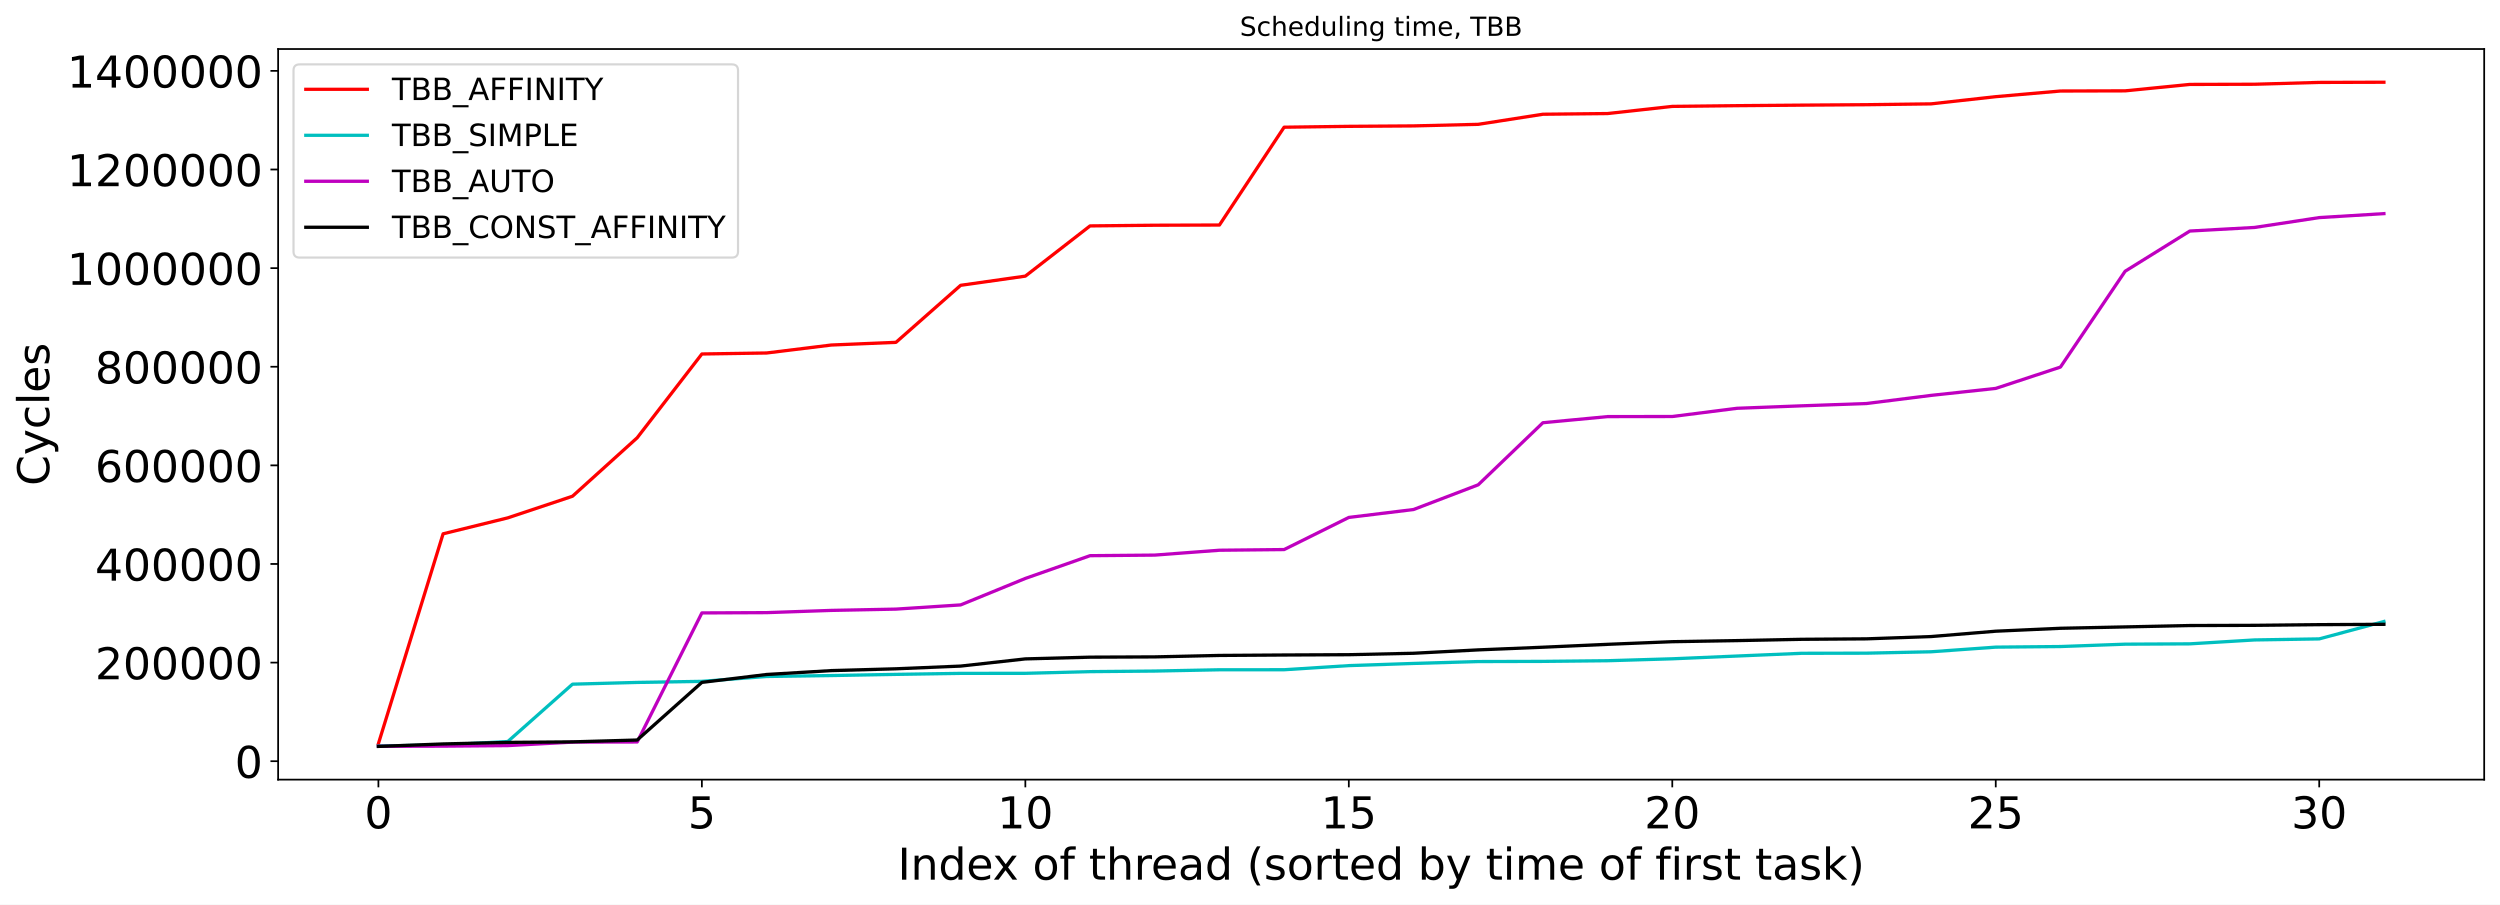
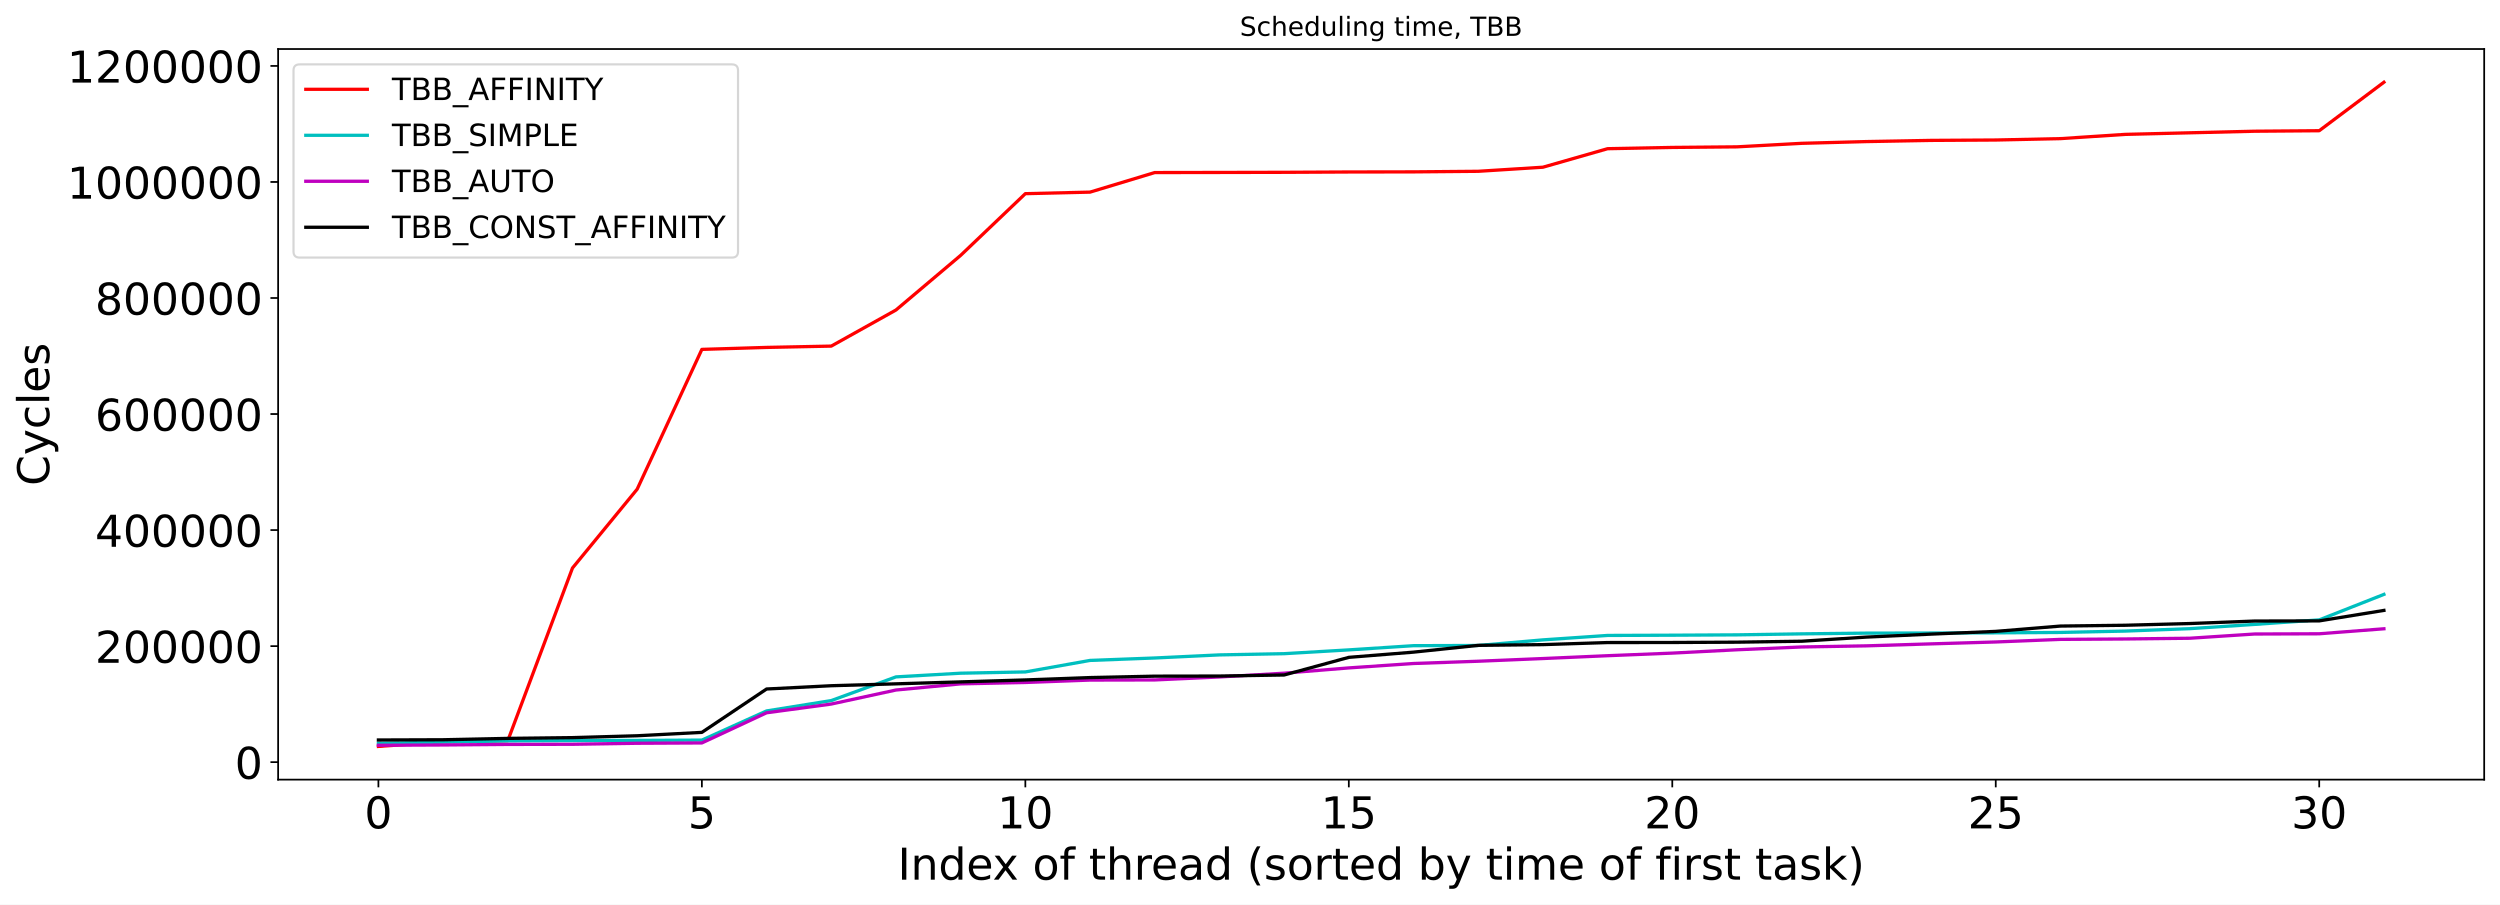
<svg xmlns="http://www.w3.org/2000/svg" xmlns:xlink="http://www.w3.org/1999/xlink" width="1138.231pt" height="411.871pt" viewBox="0 0 1138.231 411.871" version="1.1">
  <defs>
    <style type="text/css">*{stroke-linejoin: round; stroke-linecap: butt}</style>
  </defs>
  <g id="figure_1">
    <g id="patch_1">
      <path d="M 0 411.871  L 1138.231 411.871  L 1138.231 0  L 0 0  z " style="fill: #ffffff" />
    </g>
    <g id="axes_1">
      <g id="patch_2">
        <path d="M 126.631 354.958  L 1131.031 354.958  L 1131.031 22.318  L 126.631 22.318  z " style="fill: #ffffff" />
      </g>
      <g id="matplotlib.axis_1">
        <g id="xtick_1">
          <g id="line2d_1">
            <defs>
-               <path id="m272974695c" d="M 0 0  L 0 3.5  " style="stroke: #000000; stroke-width: 0.8" />
-             </defs>
-             <g>
-               <use xlink:href="#m272974695c" x="172.286" y="354.958" style="stroke: #000000; stroke-width: 0.8" />
+               <path id="mb2afb1cf82" d="M 0 0  L 0 3.5  " style="stroke: #000000; stroke-width: 0.8" />
+             </defs>
+             <g>
+               <use xlink:href="#mb2afb1cf82" x="172.286" y="354.958" style="stroke: #000000; stroke-width: 0.8" />
            </g>
          </g>
          <g id="text_1">
            <g transform="translate(165.9233 377.155) scale(0.2 -0.2)">
              <defs>
                <path id="DejaVuSans-30" d="M 2034 4250  Q 1547 4250 1301 3770  Q 1056 3291 1056 2328  Q 1056 1369 1301 889  Q 1547 409 2034 409  Q 2525 409 2770 889  Q 3016 1369 3016 2328  Q 3016 3291 2770 3770  Q 2525 4250 2034 4250  z M 2034 4750  Q 2819 4750 3233 4129  Q 3647 3509 3647 2328  Q 3647 1150 3233 529  Q 2819 -91 2034 -91  Q 1250 -91 836 529  Q 422 1150 422 2328  Q 422 3509 836 4129  Q 1250 4750 2034 4750  z " transform="scale(0.015625)" />
              </defs>
              <use xlink:href="#DejaVuSans-30" />
            </g>
          </g>
        </g>
        <g id="xtick_2">
          <g id="line2d_2">
            <g>
-               <use xlink:href="#m272974695c" x="319.559" y="354.958" style="stroke: #000000; stroke-width: 0.8" />
+               <use xlink:href="#mb2afb1cf82" x="319.559" y="354.958" style="stroke: #000000; stroke-width: 0.8" />
            </g>
          </g>
          <g id="text_2">
            <g transform="translate(313.196 377.155) scale(0.2 -0.2)">
              <defs>
                <path id="DejaVuSans-35" d="M 691 4666  L 3169 4666  L 3169 4134  L 1269 4134  L 1269 2991  Q 1406 3038 1543 3061  Q 1681 3084 1819 3084  Q 2600 3084 3056 2656  Q 3513 2228 3513 1497  Q 3513 744 3044 326  Q 2575 -91 1722 -91  Q 1428 -91 1123 -41  Q 819 9 494 109  L 494 744  Q 775 591 1075 516  Q 1375 441 1709 441  Q 2250 441 2565 725  Q 2881 1009 2881 1497  Q 2881 1984 2565 2268  Q 2250 2553 1709 2553  Q 1456 2553 1204 2497  Q 953 2441 691 2322  L 691 4666  z " transform="scale(0.015625)" />
              </defs>
              <use xlink:href="#DejaVuSans-35" />
            </g>
          </g>
        </g>
        <g id="xtick_3">
          <g id="line2d_3">
            <g>
-               <use xlink:href="#m272974695c" x="466.831" y="354.958" style="stroke: #000000; stroke-width: 0.8" />
+               <use xlink:href="#mb2afb1cf82" x="466.831" y="354.958" style="stroke: #000000; stroke-width: 0.8" />
            </g>
          </g>
          <g id="text_3">
            <g transform="translate(454.1062 377.155) scale(0.2 -0.2)">
              <defs>
                <path id="DejaVuSans-31" d="M 794 531  L 1825 531  L 1825 4091  L 703 3866  L 703 4441  L 1819 4666  L 2450 4666  L 2450 531  L 3481 531  L 3481 0  L 794 0  L 794 531  z " transform="scale(0.015625)" />
              </defs>
              <use xlink:href="#DejaVuSans-31" />
              <use xlink:href="#DejaVuSans-30" x="63.623" />
            </g>
          </g>
        </g>
        <g id="xtick_4">
          <g id="line2d_4">
            <g>
-               <use xlink:href="#m272974695c" x="614.104" y="354.958" style="stroke: #000000; stroke-width: 0.8" />
+               <use xlink:href="#mb2afb1cf82" x="614.104" y="354.958" style="stroke: #000000; stroke-width: 0.8" />
            </g>
          </g>
          <g id="text_4">
            <g transform="translate(601.379 377.155) scale(0.2 -0.2)">
              <use xlink:href="#DejaVuSans-31" />
              <use xlink:href="#DejaVuSans-35" x="63.623" />
            </g>
          </g>
        </g>
        <g id="xtick_5">
          <g id="line2d_5">
            <g>
-               <use xlink:href="#m272974695c" x="761.377" y="354.958" style="stroke: #000000; stroke-width: 0.8" />
+               <use xlink:href="#mb2afb1cf82" x="761.377" y="354.958" style="stroke: #000000; stroke-width: 0.8" />
            </g>
          </g>
          <g id="text_5">
            <g transform="translate(748.6517 377.155) scale(0.2 -0.2)">
              <defs>
                <path id="DejaVuSans-32" d="M 1228 531  L 3431 531  L 3431 0  L 469 0  L 469 531  Q 828 903 1448 1529  Q 2069 2156 2228 2338  Q 2531 2678 2651 2914  Q 2772 3150 2772 3378  Q 2772 3750 2511 3984  Q 2250 4219 1831 4219  Q 1534 4219 1204 4116  Q 875 4013 500 3803  L 500 4441  Q 881 4594 1212 4672  Q 1544 4750 1819 4750  Q 2544 4750 2975 4387  Q 3406 4025 3406 3419  Q 3406 3131 3298 2873  Q 3191 2616 2906 2266  Q 2828 2175 2409 1742  Q 1991 1309 1228 531  z " transform="scale(0.015625)" />
              </defs>
              <use xlink:href="#DejaVuSans-32" />
              <use xlink:href="#DejaVuSans-30" x="63.623" />
            </g>
          </g>
        </g>
        <g id="xtick_6">
          <g id="line2d_6">
            <g>
-               <use xlink:href="#m272974695c" x="908.649" y="354.958" style="stroke: #000000; stroke-width: 0.8" />
+               <use xlink:href="#mb2afb1cf82" x="908.649" y="354.958" style="stroke: #000000; stroke-width: 0.8" />
            </g>
          </g>
          <g id="text_6">
            <g transform="translate(895.9244 377.155) scale(0.2 -0.2)">
              <use xlink:href="#DejaVuSans-32" />
              <use xlink:href="#DejaVuSans-35" x="63.623" />
            </g>
          </g>
        </g>
        <g id="xtick_7">
          <g id="line2d_7">
            <g>
-               <use xlink:href="#m272974695c" x="1055.922" y="354.958" style="stroke: #000000; stroke-width: 0.8" />
+               <use xlink:href="#mb2afb1cf82" x="1055.922" y="354.958" style="stroke: #000000; stroke-width: 0.8" />
            </g>
          </g>
          <g id="text_7">
            <g transform="translate(1043.197 377.155) scale(0.2 -0.2)">
              <defs>
                <path id="DejaVuSans-33" d="M 2597 2516  Q 3050 2419 3304 2112  Q 3559 1806 3559 1356  Q 3559 666 3084 287  Q 2609 -91 1734 -91  Q 1441 -91 1130 -33  Q 819 25 488 141  L 488 750  Q 750 597 1062 519  Q 1375 441 1716 441  Q 2309 441 2620 675  Q 2931 909 2931 1356  Q 2931 1769 2642 2001  Q 2353 2234 1838 2234  L 1294 2234  L 1294 2753  L 1863 2753  Q 2328 2753 2575 2939  Q 2822 3125 2822 3475  Q 2822 3834 2567 4026  Q 2313 4219 1838 4219  Q 1578 4219 1281 4162  Q 984 4106 628 3988  L 628 4550  Q 988 4650 1302 4700  Q 1616 4750 1894 4750  Q 2613 4750 3031 4423  Q 3450 4097 3450 3541  Q 3450 3153 3228 2886  Q 3006 2619 2597 2516  z " transform="scale(0.015625)" />
              </defs>
              <use xlink:href="#DejaVuSans-33" />
              <use xlink:href="#DejaVuSans-30" x="63.623" />
            </g>
          </g>
        </g>
        <g id="text_8">
          <g transform="translate(408.7109 400.5113) scale(0.2 -0.2)">
            <defs>
              <path id="DejaVuSans-49" d="M 628 4666  L 1259 4666  L 1259 0  L 628 0  L 628 4666  z " transform="scale(0.015625)" />
              <path id="DejaVuSans-6e" d="M 3513 2113  L 3513 0  L 2938 0  L 2938 2094  Q 2938 2591 2744 2837  Q 2550 3084 2163 3084  Q 1697 3084 1428 2787  Q 1159 2491 1159 1978  L 1159 0  L 581 0  L 581 3500  L 1159 3500  L 1159 2956  Q 1366 3272 1645 3428  Q 1925 3584 2291 3584  Q 2894 3584 3203 3211  Q 3513 2838 3513 2113  z " transform="scale(0.015625)" />
              <path id="DejaVuSans-64" d="M 2906 2969  L 2906 4863  L 3481 4863  L 3481 0  L 2906 0  L 2906 525  Q 2725 213 2448 61  Q 2172 -91 1784 -91  Q 1150 -91 751 415  Q 353 922 353 1747  Q 353 2572 751 3078  Q 1150 3584 1784 3584  Q 2172 3584 2448 3432  Q 2725 3281 2906 2969  z M 947 1747  Q 947 1113 1208 752  Q 1469 391 1925 391  Q 2381 391 2643 752  Q 2906 1113 2906 1747  Q 2906 2381 2643 2742  Q 2381 3103 1925 3103  Q 1469 3103 1208 2742  Q 947 2381 947 1747  z " transform="scale(0.015625)" />
              <path id="DejaVuSans-65" d="M 3597 1894  L 3597 1613  L 953 1613  Q 991 1019 1311 708  Q 1631 397 2203 397  Q 2534 397 2845 478  Q 3156 559 3463 722  L 3463 178  Q 3153 47 2828 -22  Q 2503 -91 2169 -91  Q 1331 -91 842 396  Q 353 884 353 1716  Q 353 2575 817 3079  Q 1281 3584 2069 3584  Q 2775 3584 3186 3129  Q 3597 2675 3597 1894  z M 3022 2063  Q 3016 2534 2758 2815  Q 2500 3097 2075 3097  Q 1594 3097 1305 2825  Q 1016 2553 972 2059  L 3022 2063  z " transform="scale(0.015625)" />
              <path id="DejaVuSans-78" d="M 3513 3500  L 2247 1797  L 3578 0  L 2900 0  L 1881 1375  L 863 0  L 184 0  L 1544 1831  L 300 3500  L 978 3500  L 1906 2253  L 2834 3500  L 3513 3500  z " transform="scale(0.015625)" />
              <path id="DejaVuSans-20" transform="scale(0.015625)" />
              <path id="DejaVuSans-6f" d="M 1959 3097  Q 1497 3097 1228 2736  Q 959 2375 959 1747  Q 959 1119 1226 758  Q 1494 397 1959 397  Q 2419 397 2687 759  Q 2956 1122 2956 1747  Q 2956 2369 2687 2733  Q 2419 3097 1959 3097  z M 1959 3584  Q 2709 3584 3137 3096  Q 3566 2609 3566 1747  Q 3566 888 3137 398  Q 2709 -91 1959 -91  Q 1206 -91 779 398  Q 353 888 353 1747  Q 353 2609 779 3096  Q 1206 3584 1959 3584  z " transform="scale(0.015625)" />
              <path id="DejaVuSans-66" d="M 2375 4863  L 2375 4384  L 1825 4384  Q 1516 4384 1395 4259  Q 1275 4134 1275 3809  L 1275 3500  L 2222 3500  L 2222 3053  L 1275 3053  L 1275 0  L 697 0  L 697 3053  L 147 3053  L 147 3500  L 697 3500  L 697 3744  Q 697 4328 969 4595  Q 1241 4863 1831 4863  L 2375 4863  z " transform="scale(0.015625)" />
              <path id="DejaVuSans-74" d="M 1172 4494  L 1172 3500  L 2356 3500  L 2356 3053  L 1172 3053  L 1172 1153  Q 1172 725 1289 603  Q 1406 481 1766 481  L 2356 481  L 2356 0  L 1766 0  Q 1100 0 847 248  Q 594 497 594 1153  L 594 3053  L 172 3053  L 172 3500  L 594 3500  L 594 4494  L 1172 4494  z " transform="scale(0.015625)" />
              <path id="DejaVuSans-68" d="M 3513 2113  L 3513 0  L 2938 0  L 2938 2094  Q 2938 2591 2744 2837  Q 2550 3084 2163 3084  Q 1697 3084 1428 2787  Q 1159 2491 1159 1978  L 1159 0  L 581 0  L 581 4863  L 1159 4863  L 1159 2956  Q 1366 3272 1645 3428  Q 1925 3584 2291 3584  Q 2894 3584 3203 3211  Q 3513 2838 3513 2113  z " transform="scale(0.015625)" />
              <path id="DejaVuSans-72" d="M 2631 2963  Q 2534 3019 2420 3045  Q 2306 3072 2169 3072  Q 1681 3072 1420 2755  Q 1159 2438 1159 1844  L 1159 0  L 581 0  L 581 3500  L 1159 3500  L 1159 2956  Q 1341 3275 1631 3429  Q 1922 3584 2338 3584  Q 2397 3584 2469 3576  Q 2541 3569 2628 3553  L 2631 2963  z " transform="scale(0.015625)" />
              <path id="DejaVuSans-61" d="M 2194 1759  Q 1497 1759 1228 1600  Q 959 1441 959 1056  Q 959 750 1161 570  Q 1363 391 1709 391  Q 2188 391 2477 730  Q 2766 1069 2766 1631  L 2766 1759  L 2194 1759  z M 3341 1997  L 3341 0  L 2766 0  L 2766 531  Q 2569 213 2275 61  Q 1981 -91 1556 -91  Q 1019 -91 701 211  Q 384 513 384 1019  Q 384 1609 779 1909  Q 1175 2209 1959 2209  L 2766 2209  L 2766 2266  Q 2766 2663 2505 2880  Q 2244 3097 1772 3097  Q 1472 3097 1187 3025  Q 903 2953 641 2809  L 641 3341  Q 956 3463 1253 3523  Q 1550 3584 1831 3584  Q 2591 3584 2966 3190  Q 3341 2797 3341 1997  z " transform="scale(0.015625)" />
              <path id="DejaVuSans-28" d="M 1984 4856  Q 1566 4138 1362 3434  Q 1159 2731 1159 2009  Q 1159 1288 1364 580  Q 1569 -128 1984 -844  L 1484 -844  Q 1016 -109 783 600  Q 550 1309 550 2009  Q 550 2706 781 3412  Q 1013 4119 1484 4856  L 1984 4856  z " transform="scale(0.015625)" />
              <path id="DejaVuSans-73" d="M 2834 3397  L 2834 2853  Q 2591 2978 2328 3040  Q 2066 3103 1784 3103  Q 1356 3103 1142 2972  Q 928 2841 928 2578  Q 928 2378 1081 2264  Q 1234 2150 1697 2047  L 1894 2003  Q 2506 1872 2764 1633  Q 3022 1394 3022 966  Q 3022 478 2636 193  Q 2250 -91 1575 -91  Q 1294 -91 989 -36  Q 684 19 347 128  L 347 722  Q 666 556 975 473  Q 1284 391 1588 391  Q 1994 391 2212 530  Q 2431 669 2431 922  Q 2431 1156 2273 1281  Q 2116 1406 1581 1522  L 1381 1569  Q 847 1681 609 1914  Q 372 2147 372 2553  Q 372 3047 722 3315  Q 1072 3584 1716 3584  Q 2034 3584 2315 3537  Q 2597 3491 2834 3397  z " transform="scale(0.015625)" />
              <path id="DejaVuSans-62" d="M 3116 1747  Q 3116 2381 2855 2742  Q 2594 3103 2138 3103  Q 1681 3103 1420 2742  Q 1159 2381 1159 1747  Q 1159 1113 1420 752  Q 1681 391 2138 391  Q 2594 391 2855 752  Q 3116 1113 3116 1747  z M 1159 2969  Q 1341 3281 1617 3432  Q 1894 3584 2278 3584  Q 2916 3584 3314 3078  Q 3713 2572 3713 1747  Q 3713 922 3314 415  Q 2916 -91 2278 -91  Q 1894 -91 1617 61  Q 1341 213 1159 525  L 1159 0  L 581 0  L 581 4863  L 1159 4863  L 1159 2969  z " transform="scale(0.015625)" />
              <path id="DejaVuSans-79" d="M 2059 -325  Q 1816 -950 1584 -1140  Q 1353 -1331 966 -1331  L 506 -1331  L 506 -850  L 844 -850  Q 1081 -850 1212 -737  Q 1344 -625 1503 -206  L 1606 56  L 191 3500  L 800 3500  L 1894 763  L 2988 3500  L 3597 3500  L 2059 -325  z " transform="scale(0.015625)" />
              <path id="DejaVuSans-69" d="M 603 3500  L 1178 3500  L 1178 0  L 603 0  L 603 3500  z M 603 4863  L 1178 4863  L 1178 4134  L 603 4134  L 603 4863  z " transform="scale(0.015625)" />
              <path id="DejaVuSans-6d" d="M 3328 2828  Q 3544 3216 3844 3400  Q 4144 3584 4550 3584  Q 5097 3584 5394 3201  Q 5691 2819 5691 2113  L 5691 0  L 5113 0  L 5113 2094  Q 5113 2597 4934 2840  Q 4756 3084 4391 3084  Q 3944 3084 3684 2787  Q 3425 2491 3425 1978  L 3425 0  L 2847 0  L 2847 2094  Q 2847 2600 2669 2842  Q 2491 3084 2119 3084  Q 1678 3084 1418 2786  Q 1159 2488 1159 1978  L 1159 0  L 581 0  L 581 3500  L 1159 3500  L 1159 2956  Q 1356 3278 1631 3431  Q 1906 3584 2284 3584  Q 2666 3584 2933 3390  Q 3200 3197 3328 2828  z " transform="scale(0.015625)" />
              <path id="DejaVuSans-6b" d="M 581 4863  L 1159 4863  L 1159 1991  L 2875 3500  L 3609 3500  L 1753 1863  L 3688 0  L 2938 0  L 1159 1709  L 1159 0  L 581 0  L 581 4863  z " transform="scale(0.015625)" />
              <path id="DejaVuSans-29" d="M 513 4856  L 1013 4856  Q 1481 4119 1714 3412  Q 1947 2706 1947 2009  Q 1947 1309 1714 600  Q 1481 -109 1013 -844  L 513 -844  Q 928 -128 1133 580  Q 1338 1288 1338 2009  Q 1338 2731 1133 3434  Q 928 4138 513 4856  z " transform="scale(0.015625)" />
            </defs>
            <use xlink:href="#DejaVuSans-49" />
            <use xlink:href="#DejaVuSans-6e" x="29.492" />
            <use xlink:href="#DejaVuSans-64" x="92.871" />
            <use xlink:href="#DejaVuSans-65" x="156.348" />
            <use xlink:href="#DejaVuSans-78" x="216.121" />
            <use xlink:href="#DejaVuSans-20" x="275.301" />
            <use xlink:href="#DejaVuSans-6f" x="307.088" />
            <use xlink:href="#DejaVuSans-66" x="368.27" />
            <use xlink:href="#DejaVuSans-20" x="403.475" />
            <use xlink:href="#DejaVuSans-74" x="435.262" />
            <use xlink:href="#DejaVuSans-68" x="474.471" />
            <use xlink:href="#DejaVuSans-72" x="537.85" />
            <use xlink:href="#DejaVuSans-65" x="576.713" />
            <use xlink:href="#DejaVuSans-61" x="638.236" />
            <use xlink:href="#DejaVuSans-64" x="699.516" />
            <use xlink:href="#DejaVuSans-20" x="762.992" />
            <use xlink:href="#DejaVuSans-28" x="794.779" />
            <use xlink:href="#DejaVuSans-73" x="833.793" />
            <use xlink:href="#DejaVuSans-6f" x="885.893" />
            <use xlink:href="#DejaVuSans-72" x="947.074" />
            <use xlink:href="#DejaVuSans-74" x="988.188" />
            <use xlink:href="#DejaVuSans-65" x="1027.396" />
            <use xlink:href="#DejaVuSans-64" x="1088.92" />
            <use xlink:href="#DejaVuSans-20" x="1152.396" />
            <use xlink:href="#DejaVuSans-62" x="1184.184" />
            <use xlink:href="#DejaVuSans-79" x="1247.66" />
            <use xlink:href="#DejaVuSans-20" x="1306.84" />
            <use xlink:href="#DejaVuSans-74" x="1338.627" />
            <use xlink:href="#DejaVuSans-69" x="1377.836" />
            <use xlink:href="#DejaVuSans-6d" x="1405.619" />
            <use xlink:href="#DejaVuSans-65" x="1503.031" />
            <use xlink:href="#DejaVuSans-20" x="1564.555" />
            <use xlink:href="#DejaVuSans-6f" x="1596.342" />
            <use xlink:href="#DejaVuSans-66" x="1657.523" />
            <use xlink:href="#DejaVuSans-20" x="1692.729" />
            <use xlink:href="#DejaVuSans-66" x="1724.516" />
            <use xlink:href="#DejaVuSans-69" x="1759.721" />
            <use xlink:href="#DejaVuSans-72" x="1787.504" />
            <use xlink:href="#DejaVuSans-73" x="1828.617" />
            <use xlink:href="#DejaVuSans-74" x="1880.717" />
            <use xlink:href="#DejaVuSans-20" x="1919.926" />
            <use xlink:href="#DejaVuSans-74" x="1951.713" />
            <use xlink:href="#DejaVuSans-61" x="1990.922" />
            <use xlink:href="#DejaVuSans-73" x="2052.201" />
            <use xlink:href="#DejaVuSans-6b" x="2104.301" />
            <use xlink:href="#DejaVuSans-29" x="2162.211" />
          </g>
        </g>
      </g>
      <g id="matplotlib.axis_2">
        <g id="ytick_1">
          <g id="line2d_8">
            <defs>
-               <path id="m7591d420c3" d="M 0 0  L -3.5 0  " style="stroke: #000000; stroke-width: 0.8" />
-             </defs>
-             <g>
-               <use xlink:href="#m7591d420c3" x="126.631" y="346.576" style="stroke: #000000; stroke-width: 0.8" />
+               <path id="m0c6b2aa815" d="M 0 0  L -3.5 0  " style="stroke: #000000; stroke-width: 0.8" />
+             </defs>
+             <g>
+               <use xlink:href="#m0c6b2aa815" x="126.631" y="347.002" style="stroke: #000000; stroke-width: 0.8" />
            </g>
          </g>
          <g id="text_9">
-             <g transform="translate(106.9062 354.1748) scale(0.2 -0.2)">
+             <g transform="translate(106.9062 354.6009) scale(0.2 -0.2)">
              <use xlink:href="#DejaVuSans-30" />
            </g>
          </g>
        </g>
        <g id="ytick_2">
          <g id="line2d_9">
            <g>
-               <use xlink:href="#m7591d420c3" x="126.631" y="301.676" style="stroke: #000000; stroke-width: 0.8" />
+               <use xlink:href="#m0c6b2aa815" x="126.631" y="294.172" style="stroke: #000000; stroke-width: 0.8" />
            </g>
          </g>
          <g id="text_10">
-             <g transform="translate(43.28125 309.274) scale(0.2 -0.2)">
+             <g transform="translate(43.28125 301.7705) scale(0.2 -0.2)">
              <use xlink:href="#DejaVuSans-32" />
              <use xlink:href="#DejaVuSans-30" x="63.623" />
              <use xlink:href="#DejaVuSans-30" x="127.246" />
              <use xlink:href="#DejaVuSans-30" x="190.869" />
              <use xlink:href="#DejaVuSans-30" x="254.492" />
              <use xlink:href="#DejaVuSans-30" x="318.115" />
            </g>
          </g>
        </g>
        <g id="ytick_3">
          <g id="line2d_10">
            <g>
-               <use xlink:href="#m7591d420c3" x="126.631" y="256.775" style="stroke: #000000; stroke-width: 0.8" />
+               <use xlink:href="#m0c6b2aa815" x="126.631" y="241.342" style="stroke: #000000; stroke-width: 0.8" />
            </g>
          </g>
          <g id="text_11">
-             <g transform="translate(43.28125 264.3733) scale(0.2 -0.2)">
+             <g transform="translate(43.28125 248.9401) scale(0.2 -0.2)">
              <defs>
                <path id="DejaVuSans-34" d="M 2419 4116  L 825 1625  L 2419 1625  L 2419 4116  z M 2253 4666  L 3047 4666  L 3047 1625  L 3713 1625  L 3713 1100  L 3047 1100  L 3047 0  L 2419 0  L 2419 1100  L 313 1100  L 313 1709  L 2253 4666  z " transform="scale(0.015625)" />
              </defs>
              <use xlink:href="#DejaVuSans-34" />
              <use xlink:href="#DejaVuSans-30" x="63.623" />
              <use xlink:href="#DejaVuSans-30" x="127.246" />
              <use xlink:href="#DejaVuSans-30" x="190.869" />
              <use xlink:href="#DejaVuSans-30" x="254.492" />
              <use xlink:href="#DejaVuSans-30" x="318.115" />
            </g>
          </g>
        </g>
        <g id="ytick_4">
          <g id="line2d_11">
            <g>
-               <use xlink:href="#m7591d420c3" x="126.631" y="211.874" style="stroke: #000000; stroke-width: 0.8" />
+               <use xlink:href="#m0c6b2aa815" x="126.631" y="188.511" style="stroke: #000000; stroke-width: 0.8" />
            </g>
          </g>
          <g id="text_12">
-             <g transform="translate(43.28125 219.4725) scale(0.2 -0.2)">
+             <g transform="translate(43.28125 196.1098) scale(0.2 -0.2)">
              <defs>
                <path id="DejaVuSans-36" d="M 2113 2584  Q 1688 2584 1439 2293  Q 1191 2003 1191 1497  Q 1191 994 1439 701  Q 1688 409 2113 409  Q 2538 409 2786 701  Q 3034 994 3034 1497  Q 3034 2003 2786 2293  Q 2538 2584 2113 2584  z M 3366 4563  L 3366 3988  Q 3128 4100 2886 4159  Q 2644 4219 2406 4219  Q 1781 4219 1451 3797  Q 1122 3375 1075 2522  Q 1259 2794 1537 2939  Q 1816 3084 2150 3084  Q 2853 3084 3261 2657  Q 3669 2231 3669 1497  Q 3669 778 3244 343  Q 2819 -91 2113 -91  Q 1303 -91 875 529  Q 447 1150 447 2328  Q 447 3434 972 4092  Q 1497 4750 2381 4750  Q 2619 4750 2861 4703  Q 3103 4656 3366 4563  z " transform="scale(0.015625)" />
              </defs>
              <use xlink:href="#DejaVuSans-36" />
              <use xlink:href="#DejaVuSans-30" x="63.623" />
              <use xlink:href="#DejaVuSans-30" x="127.246" />
              <use xlink:href="#DejaVuSans-30" x="190.869" />
              <use xlink:href="#DejaVuSans-30" x="254.492" />
              <use xlink:href="#DejaVuSans-30" x="318.115" />
            </g>
          </g>
        </g>
        <g id="ytick_5">
          <g id="line2d_12">
            <g>
-               <use xlink:href="#m7591d420c3" x="126.631" y="166.973" style="stroke: #000000; stroke-width: 0.8" />
+               <use xlink:href="#m0c6b2aa815" x="126.631" y="135.681" style="stroke: #000000; stroke-width: 0.8" />
            </g>
          </g>
          <g id="text_13">
-             <g transform="translate(43.28125 174.5717) scale(0.2 -0.2)">
+             <g transform="translate(43.28125 143.2794) scale(0.2 -0.2)">
              <defs>
                <path id="DejaVuSans-38" d="M 2034 2216  Q 1584 2216 1326 1975  Q 1069 1734 1069 1313  Q 1069 891 1326 650  Q 1584 409 2034 409  Q 2484 409 2743 651  Q 3003 894 3003 1313  Q 3003 1734 2745 1975  Q 2488 2216 2034 2216  z M 1403 2484  Q 997 2584 770 2862  Q 544 3141 544 3541  Q 544 4100 942 4425  Q 1341 4750 2034 4750  Q 2731 4750 3128 4425  Q 3525 4100 3525 3541  Q 3525 3141 3298 2862  Q 3072 2584 2669 2484  Q 3125 2378 3379 2068  Q 3634 1759 3634 1313  Q 3634 634 3220 271  Q 2806 -91 2034 -91  Q 1263 -91 848 271  Q 434 634 434 1313  Q 434 1759 690 2068  Q 947 2378 1403 2484  z M 1172 3481  Q 1172 3119 1398 2916  Q 1625 2713 2034 2713  Q 2441 2713 2670 2916  Q 2900 3119 2900 3481  Q 2900 3844 2670 4047  Q 2441 4250 2034 4250  Q 1625 4250 1398 4047  Q 1172 3844 1172 3481  z " transform="scale(0.015625)" />
              </defs>
              <use xlink:href="#DejaVuSans-38" />
              <use xlink:href="#DejaVuSans-30" x="63.623" />
              <use xlink:href="#DejaVuSans-30" x="127.246" />
              <use xlink:href="#DejaVuSans-30" x="190.869" />
              <use xlink:href="#DejaVuSans-30" x="254.492" />
              <use xlink:href="#DejaVuSans-30" x="318.115" />
            </g>
          </g>
        </g>
        <g id="ytick_6">
          <g id="line2d_13">
            <g>
-               <use xlink:href="#m7591d420c3" x="126.631" y="122.072" style="stroke: #000000; stroke-width: 0.8" />
+               <use xlink:href="#m0c6b2aa815" x="126.631" y="82.851" style="stroke: #000000; stroke-width: 0.8" />
            </g>
          </g>
          <g id="text_14">
-             <g transform="translate(30.55625 129.6709) scale(0.2 -0.2)">
+             <g transform="translate(30.55625 90.44902) scale(0.2 -0.2)">
              <use xlink:href="#DejaVuSans-31" />
              <use xlink:href="#DejaVuSans-30" x="63.623" />
              <use xlink:href="#DejaVuSans-30" x="127.246" />
              <use xlink:href="#DejaVuSans-30" x="190.869" />
              <use xlink:href="#DejaVuSans-30" x="254.492" />
              <use xlink:href="#DejaVuSans-30" x="318.115" />
              <use xlink:href="#DejaVuSans-30" x="381.738" />
            </g>
          </g>
        </g>
        <g id="ytick_7">
          <g id="line2d_14">
            <g>
-               <use xlink:href="#m7591d420c3" x="126.631" y="77.172" style="stroke: #000000; stroke-width: 0.8" />
+               <use xlink:href="#m0c6b2aa815" x="126.631" y="30.02" style="stroke: #000000; stroke-width: 0.8" />
            </g>
          </g>
          <g id="text_15">
-             <g transform="translate(30.55625 84.77016) scale(0.2 -0.2)">
+             <g transform="translate(30.55625 37.61865) scale(0.2 -0.2)">
              <use xlink:href="#DejaVuSans-31" />
              <use xlink:href="#DejaVuSans-32" x="63.623" />
              <use xlink:href="#DejaVuSans-30" x="127.246" />
              <use xlink:href="#DejaVuSans-30" x="190.869" />
              <use xlink:href="#DejaVuSans-30" x="254.492" />
              <use xlink:href="#DejaVuSans-30" x="318.115" />
              <use xlink:href="#DejaVuSans-30" x="381.738" />
            </g>
          </g>
        </g>
-         <g id="ytick_8">
-           <g id="line2d_15">
-             <g>
-               <use xlink:href="#m7591d420c3" x="126.631" y="32.271" style="stroke: #000000; stroke-width: 0.8" />
-             </g>
-           </g>
-           <g id="text_16">
-             <g transform="translate(30.55625 39.86938) scale(0.2 -0.2)">
-               <use xlink:href="#DejaVuSans-31" />
-               <use xlink:href="#DejaVuSans-34" x="63.623" />
-               <use xlink:href="#DejaVuSans-30" x="127.246" />
-               <use xlink:href="#DejaVuSans-30" x="190.869" />
-               <use xlink:href="#DejaVuSans-30" x="254.492" />
-               <use xlink:href="#DejaVuSans-30" x="318.115" />
-               <use xlink:href="#DejaVuSans-30" x="381.738" />
-             </g>
-           </g>
-         </g>
-         <g id="text_17">
+         <g id="text_16">
          <g transform="translate(22.39688 221.1788) rotate(-90) scale(0.2 -0.2)">
            <defs>
              <path id="DejaVuSans-43" d="M 4122 4306  L 4122 3641  Q 3803 3938 3442 4084  Q 3081 4231 2675 4231  Q 1875 4231 1450 3742  Q 1025 3253 1025 2328  Q 1025 1406 1450 917  Q 1875 428 2675 428  Q 3081 428 3442 575  Q 3803 722 4122 1019  L 4122 359  Q 3791 134 3420 21  Q 3050 -91 2638 -91  Q 1578 -91 968 557  Q 359 1206 359 2328  Q 359 3453 968 4101  Q 1578 4750 2638 4750  Q 3056 4750 3426 4639  Q 3797 4528 4122 4306  z " transform="scale(0.015625)" />
              <path id="DejaVuSans-63" d="M 3122 3366  L 3122 2828  Q 2878 2963 2633 3030  Q 2388 3097 2138 3097  Q 1578 3097 1268 2742  Q 959 2388 959 1747  Q 959 1106 1268 751  Q 1578 397 2138 397  Q 2388 397 2633 464  Q 2878 531 3122 666  L 3122 134  Q 2881 22 2623 -34  Q 2366 -91 2075 -91  Q 1284 -91 818 406  Q 353 903 353 1747  Q 353 2603 823 3093  Q 1294 3584 2113 3584  Q 2378 3584 2631 3529  Q 2884 3475 3122 3366  z " transform="scale(0.015625)" />
              <path id="DejaVuSans-6c" d="M 603 4863  L 1178 4863  L 1178 0  L 603 0  L 603 4863  z " transform="scale(0.015625)" />
            </defs>
            <use xlink:href="#DejaVuSans-43" />
            <use xlink:href="#DejaVuSans-79" x="69.824" />
            <use xlink:href="#DejaVuSans-63" x="129.004" />
            <use xlink:href="#DejaVuSans-6c" x="183.984" />
            <use xlink:href="#DejaVuSans-65" x="211.768" />
            <use xlink:href="#DejaVuSans-73" x="273.291" />
          </g>
        </g>
      </g>
+       <g id="line2d_15">
+         <path d="M 172.286 339.838  L 201.74 337.695  L 231.195 337.225  L 260.649 258.609  L 290.104 222.704  L 319.559 159.072  L 349.013 158.179  L 378.468 157.578  L 407.922 141.146  L 437.377 116.264  L 466.831 88.173  L 496.286 87.471  L 525.74 78.566  L 555.195 78.516  L 584.649 78.453  L 614.104 78.302  L 643.559 78.25  L 673.013 77.99  L 702.468 76.131  L 731.922 67.701  L 761.377 67.127  L 790.831 66.856  L 820.286 65.254  L 849.74 64.46  L 879.195 63.923  L 908.649 63.745  L 938.104 63.113  L 967.559 61.183  L 997.013 60.463  L 1026.468 59.747  L 1055.922 59.514  L 1085.377 37.438  " clip-path="url(#pcc09cff998)" style="fill: none; stroke: #ff0000; stroke-width: 1.5; stroke-linecap: square" />
+       </g>
      <g id="line2d_16">
-         <path d="M 172.286 338.576  L 201.74 243.041  L 231.195 235.779  L 260.649 225.93  L 290.104 199.311  L 319.559 161.167  L 349.013 160.713  L 378.468 157.088  L 407.922 155.864  L 437.377 129.9  L 466.831 125.717  L 496.286 102.853  L 525.74 102.545  L 555.195 102.451  L 584.649 57.918  L 614.104 57.526  L 643.559 57.324  L 673.013 56.61  L 702.468 52.014  L 731.922 51.699  L 761.377 48.443  L 790.831 48.111  L 820.286 47.868  L 849.74 47.673  L 879.195 47.291  L 908.649 44.009  L 938.104 41.44  L 967.559 41.36  L 997.013 38.438  L 1026.468 38.357  L 1055.922 37.524  L 1085.377 37.438  " clip-path="url(#pf00000b134)" style="fill: none; stroke: #ff0000; stroke-width: 1.5; stroke-linecap: square" />
+         <path d="M 172.286 338.413  L 201.74 337.891  L 231.195 337.324  L 260.649 337.182  L 290.104 337.109  L 319.559 336.959  L 349.013 323.679  L 378.468 318.97  L 407.922 308.184  L 437.377 306.505  L 466.831 305.925  L 496.286 300.684  L 525.74 299.575  L 555.195 298.17  L 584.649 297.616  L 614.104 295.887  L 643.559 293.973  L 673.013 293.874  L 702.468 291.328  L 731.922 289.309  L 761.377 289.203  L 790.831 289.046  L 820.286 288.592  L 849.74 288.262  L 879.195 288.206  L 908.649 288.131  L 938.104 287.944  L 967.559 287.326  L 997.013 286.222  L 1026.468 284.285  L 1055.922 282.224  L 1085.377 270.618  " clip-path="url(#pcc09cff998)" style="fill: none; stroke: #00bfbf; stroke-width: 1.5; stroke-linecap: square" />
      </g>
      <g id="line2d_17">
-         <path d="M 172.286 339.641  L 201.74 339.177  L 231.195 337.614  L 260.649 311.499  L 290.104 310.703  L 319.559 310.213  L 349.013 308  L 378.468 307.573  L 407.922 307.04  L 437.377 306.579  L 466.831 306.559  L 496.286 305.79  L 525.74 305.526  L 555.195 304.941  L 584.649 304.929  L 614.104 303.05  L 643.559 302.059  L 673.013 301.203  L 702.468 301.123  L 731.922 300.821  L 761.377 299.947  L 790.831 298.687  L 820.286 297.439  L 849.74 297.384  L 879.195 296.75  L 908.649 294.637  L 938.104 294.362  L 967.559 293.29  L 997.013 293.139  L 1026.468 291.36  L 1055.922 290.884  L 1085.377 282.959  " clip-path="url(#pf00000b134)" style="fill: none; stroke: #00bfbf; stroke-width: 1.5; stroke-linecap: square" />
+         <path d="M 172.286 339.319  L 201.74 339.179  L 231.195 338.928  L 260.649 338.867  L 290.104 338.405  L 319.559 338.253  L 349.013 324.525  L 378.468 320.548  L 407.922 314.16  L 437.377 311.36  L 466.831 310.73  L 496.286 309.636  L 525.74 309.572  L 555.195 308.22  L 584.649 306.492  L 614.104 304.093  L 643.559 302.084  L 673.013 301.056  L 702.468 299.828  L 731.922 298.536  L 761.377 297.356  L 790.831 295.835  L 820.286 294.562  L 849.74 294.049  L 879.195 293.15  L 908.649 292.286  L 938.104 291.107  L 967.559 290.919  L 997.013 290.585  L 1026.468 288.662  L 1055.922 288.554  L 1085.377 286.278  " clip-path="url(#pcc09cff998)" style="fill: none; stroke: #bf00bf; stroke-width: 1.5; stroke-linecap: square" />
      </g>
      <g id="line2d_18">
-         <path d="M 172.286 339.806  L 201.74 339.721  L 231.195 339.467  L 260.649 337.882  L 290.104 337.817  L 319.559 279.056  L 349.013 278.928  L 378.468 277.914  L 407.922 277.325  L 437.377 275.411  L 466.831 263.354  L 496.286 252.999  L 525.74 252.732  L 555.195 250.519  L 584.649 250.21  L 614.104 235.584  L 643.559 231.982  L 673.013 220.732  L 702.468 192.463  L 731.922 189.676  L 761.377 189.633  L 790.831 185.893  L 820.286 184.77  L 849.74 183.728  L 879.195 180.016  L 908.649 176.837  L 938.104 167.125  L 967.559 123.496  L 997.013 105.189  L 1026.468 103.558  L 1055.922 99.071  L 1085.377 97.262  " clip-path="url(#pf00000b134)" style="fill: none; stroke: #bf00bf; stroke-width: 1.5; stroke-linecap: square" />
-       </g>
-       <g id="line2d_19">
-         <path d="M 172.286 339.838  L 201.74 338.711  L 231.195 338.012  L 260.649 337.764  L 290.104 336.929  L 319.559 310.685  L 349.013 307.088  L 378.468 305.32  L 407.922 304.497  L 437.377 303.263  L 466.831 299.99  L 496.286 299.204  L 525.74 299.077  L 555.195 298.415  L 584.649 298.217  L 614.104 298.077  L 643.559 297.428  L 673.013 295.888  L 702.468 294.674  L 731.922 293.357  L 761.377 292.157  L 790.831 291.663  L 820.286 291.073  L 849.74 290.861  L 879.195 289.82  L 908.649 287.382  L 938.104 286.051  L 967.559 285.43  L 997.013 284.801  L 1026.468 284.711  L 1055.922 284.402  L 1085.377 284.249  " clip-path="url(#pf00000b134)" style="fill: none; stroke: #000000; stroke-width: 1.5; stroke-linecap: square" />
+         <path d="M 172.286 336.915  L 201.74 336.804  L 231.195 336.185  L 260.649 335.833  L 290.104 334.987  L 319.559 333.447  L 349.013 313.694  L 378.468 312.205  L 407.922 311.346  L 437.377 310.459  L 466.831 309.572  L 496.286 308.492  L 525.74 307.853  L 555.195 307.797  L 584.649 307.316  L 614.104 299.288  L 643.559 296.912  L 673.013 293.826  L 702.468 293.492  L 731.922 292.549  L 761.377 292.518  L 790.831 292.376  L 820.286 291.946  L 849.74 290.066  L 879.195 288.71  L 908.649 287.458  L 938.104 285.041  L 967.559 284.674  L 997.013 283.893  L 1026.468 282.759  L 1055.922 282.687  L 1085.377 277.915  " clip-path="url(#pcc09cff998)" style="fill: none; stroke: #000000; stroke-width: 1.5; stroke-linecap: square" />
      </g>
      <g id="patch_3">
        <path d="M 126.631 354.958  L 126.631 22.318  " style="fill: none; stroke: #000000; stroke-width: 0.8; stroke-linejoin: miter; stroke-linecap: square" />
      </g>
      <g id="patch_4">
        <path d="M 1131.031 354.958  L 1131.031 22.318  " style="fill: none; stroke: #000000; stroke-width: 0.8; stroke-linejoin: miter; stroke-linecap: square" />
      </g>
      <g id="patch_5">
        <path d="M 126.631 354.958  L 1131.031 354.958  " style="fill: none; stroke: #000000; stroke-width: 0.8; stroke-linejoin: miter; stroke-linecap: square" />
      </g>
      <g id="patch_6">
        <path d="M 126.631 22.318  L 1131.031 22.318  " style="fill: none; stroke: #000000; stroke-width: 0.8; stroke-linejoin: miter; stroke-linecap: square" />
      </g>
-       <g id="text_18">
+       <g id="text_17">
        <g transform="translate(564.4981 16.31812) scale(0.12 -0.12)">
          <defs>
            <path id="DejaVuSans-53" d="M 3425 4513  L 3425 3897  Q 3066 4069 2747 4153  Q 2428 4238 2131 4238  Q 1616 4238 1336 4038  Q 1056 3838 1056 3469  Q 1056 3159 1242 3001  Q 1428 2844 1947 2747  L 2328 2669  Q 3034 2534 3370 2195  Q 3706 1856 3706 1288  Q 3706 609 3251 259  Q 2797 -91 1919 -91  Q 1588 -91 1214 -16  Q 841 59 441 206  L 441 856  Q 825 641 1194 531  Q 1563 422 1919 422  Q 2459 422 2753 634  Q 3047 847 3047 1241  Q 3047 1584 2836 1778  Q 2625 1972 2144 2069  L 1759 2144  Q 1053 2284 737 2584  Q 422 2884 422 3419  Q 422 4038 858 4394  Q 1294 4750 2059 4750  Q 2388 4750 2728 4690  Q 3069 4631 3425 4513  z " transform="scale(0.015625)" />
            <path id="DejaVuSans-75" d="M 544 1381  L 544 3500  L 1119 3500  L 1119 1403  Q 1119 906 1312 657  Q 1506 409 1894 409  Q 2359 409 2629 706  Q 2900 1003 2900 1516  L 2900 3500  L 3475 3500  L 3475 0  L 2900 0  L 2900 538  Q 2691 219 2414 64  Q 2138 -91 1772 -91  Q 1169 -91 856 284  Q 544 659 544 1381  z M 1991 3584  L 1991 3584  z " transform="scale(0.015625)" />
            <path id="DejaVuSans-67" d="M 2906 1791  Q 2906 2416 2648 2759  Q 2391 3103 1925 3103  Q 1463 3103 1205 2759  Q 947 2416 947 1791  Q 947 1169 1205 825  Q 1463 481 1925 481  Q 2391 481 2648 825  Q 2906 1169 2906 1791  z M 3481 434  Q 3481 -459 3084 -895  Q 2688 -1331 1869 -1331  Q 1566 -1331 1297 -1286  Q 1028 -1241 775 -1147  L 775 -588  Q 1028 -725 1275 -790  Q 1522 -856 1778 -856  Q 2344 -856 2625 -561  Q 2906 -266 2906 331  L 2906 616  Q 2728 306 2450 153  Q 2172 0 1784 0  Q 1141 0 747 490  Q 353 981 353 1791  Q 353 2603 747 3093  Q 1141 3584 1784 3584  Q 2172 3584 2450 3431  Q 2728 3278 2906 2969  L 2906 3500  L 3481 3500  L 3481 434  z " transform="scale(0.015625)" />
            <path id="DejaVuSans-2c" d="M 750 794  L 1409 794  L 1409 256  L 897 -744  L 494 -744  L 750 256  L 750 794  z " transform="scale(0.015625)" />
            <path id="DejaVuSans-54" d="M -19 4666  L 3928 4666  L 3928 4134  L 2272 4134  L 2272 0  L 1638 0  L 1638 4134  L -19 4134  L -19 4666  z " transform="scale(0.015625)" />
            <path id="DejaVuSans-42" d="M 1259 2228  L 1259 519  L 2272 519  Q 2781 519 3026 730  Q 3272 941 3272 1375  Q 3272 1813 3026 2020  Q 2781 2228 2272 2228  L 1259 2228  z M 1259 4147  L 1259 2741  L 2194 2741  Q 2656 2741 2882 2914  Q 3109 3088 3109 3444  Q 3109 3797 2882 3972  Q 2656 4147 2194 4147  L 1259 4147  z M 628 4666  L 2241 4666  Q 2963 4666 3353 4366  Q 3744 4066 3744 3513  Q 3744 3084 3544 2831  Q 3344 2578 2956 2516  Q 3422 2416 3680 2098  Q 3938 1781 3938 1306  Q 3938 681 3513 340  Q 3088 0 2303 0  L 628 0  L 628 4666  z " transform="scale(0.015625)" />
          </defs>
          <use xlink:href="#DejaVuSans-53" />
          <use xlink:href="#DejaVuSans-63" x="63.477" />
          <use xlink:href="#DejaVuSans-68" x="118.457" />
          <use xlink:href="#DejaVuSans-65" x="181.836" />
          <use xlink:href="#DejaVuSans-64" x="243.359" />
          <use xlink:href="#DejaVuSans-75" x="306.836" />
          <use xlink:href="#DejaVuSans-6c" x="370.215" />
          <use xlink:href="#DejaVuSans-69" x="397.998" />
          <use xlink:href="#DejaVuSans-6e" x="425.781" />
          <use xlink:href="#DejaVuSans-67" x="489.16" />
          <use xlink:href="#DejaVuSans-20" x="552.637" />
          <use xlink:href="#DejaVuSans-74" x="584.424" />
          <use xlink:href="#DejaVuSans-69" x="623.633" />
          <use xlink:href="#DejaVuSans-6d" x="651.416" />
          <use xlink:href="#DejaVuSans-65" x="748.828" />
          <use xlink:href="#DejaVuSans-2c" x="810.352" />
          <use xlink:href="#DejaVuSans-20" x="842.139" />
          <use xlink:href="#DejaVuSans-54" x="873.926" />
          <use xlink:href="#DejaVuSans-42" x="935.01" />
          <use xlink:href="#DejaVuSans-42" x="1003.613" />
        </g>
      </g>
      <g id="legend_1">
        <g id="patch_7">
          <path d="M 136.431 117.273  L 333.219 117.273  Q 336.019 117.273 336.019 114.473  L 336.019 32.118  Q 336.019 29.318 333.219 29.318  L 136.431 29.318  Q 133.631 29.318 133.631 32.118  L 133.631 114.473  Q 133.631 117.273 136.431 117.273  z " style="fill: #ffffff; opacity: 0.8; stroke: #cccccc; stroke-linejoin: miter" />
        </g>
-         <g id="line2d_20">
+         <g id="line2d_19">
          <path d="M 139.231 40.656  L 153.231 40.656  L 167.231 40.656  " style="fill: none; stroke: #ff0000; stroke-width: 1.5; stroke-linecap: square" />
        </g>
-         <g id="text_19">
+         <g id="text_18">
          <g transform="translate(178.4313 45.55594) scale(0.14 -0.14)">
            <defs>
              <path id="DejaVuSans-5f" d="M 3263 -1063  L 3263 -1509  L -63 -1509  L -63 -1063  L 3263 -1063  z " transform="scale(0.015625)" />
              <path id="DejaVuSans-41" d="M 2188 4044  L 1331 1722  L 3047 1722  L 2188 4044  z M 1831 4666  L 2547 4666  L 4325 0  L 3669 0  L 3244 1197  L 1141 1197  L 716 0  L 50 0  L 1831 4666  z " transform="scale(0.015625)" />
              <path id="DejaVuSans-46" d="M 628 4666  L 3309 4666  L 3309 4134  L 1259 4134  L 1259 2759  L 3109 2759  L 3109 2228  L 1259 2228  L 1259 0  L 628 0  L 628 4666  z " transform="scale(0.015625)" />
              <path id="DejaVuSans-4e" d="M 628 4666  L 1478 4666  L 3547 763  L 3547 4666  L 4159 4666  L 4159 0  L 3309 0  L 1241 3903  L 1241 0  L 628 0  L 628 4666  z " transform="scale(0.015625)" />
              <path id="DejaVuSans-59" d="M -13 4666  L 666 4666  L 1959 2747  L 3244 4666  L 3922 4666  L 2272 2222  L 2272 0  L 1638 0  L 1638 2222  L -13 4666  z " transform="scale(0.015625)" />
            </defs>
            <use xlink:href="#DejaVuSans-54" />
            <use xlink:href="#DejaVuSans-42" x="61.084" />
            <use xlink:href="#DejaVuSans-42" x="129.688" />
            <use xlink:href="#DejaVuSans-5f" x="198.291" />
            <use xlink:href="#DejaVuSans-41" x="248.291" />
            <use xlink:href="#DejaVuSans-46" x="316.699" />
            <use xlink:href="#DejaVuSans-46" x="374.219" />
            <use xlink:href="#DejaVuSans-49" x="431.738" />
            <use xlink:href="#DejaVuSans-4e" x="461.23" />
            <use xlink:href="#DejaVuSans-49" x="536.035" />
            <use xlink:href="#DejaVuSans-54" x="565.527" />
            <use xlink:href="#DejaVuSans-59" x="626.611" />
          </g>
        </g>
-         <g id="line2d_21">
+         <g id="line2d_20">
          <path d="M 139.231 61.595  L 153.231 61.595  L 167.231 61.595  " style="fill: none; stroke: #00bfbf; stroke-width: 1.5; stroke-linecap: square" />
        </g>
-         <g id="text_20">
+         <g id="text_19">
          <g transform="translate(178.4313 66.49469) scale(0.14 -0.14)">
            <defs>
              <path id="DejaVuSans-4d" d="M 628 4666  L 1569 4666  L 2759 1491  L 3956 4666  L 4897 4666  L 4897 0  L 4281 0  L 4281 4097  L 3078 897  L 2444 897  L 1241 4097  L 1241 0  L 628 0  L 628 4666  z " transform="scale(0.015625)" />
              <path id="DejaVuSans-50" d="M 1259 4147  L 1259 2394  L 2053 2394  Q 2494 2394 2734 2622  Q 2975 2850 2975 3272  Q 2975 3691 2734 3919  Q 2494 4147 2053 4147  L 1259 4147  z M 628 4666  L 2053 4666  Q 2838 4666 3239 4311  Q 3641 3956 3641 3272  Q 3641 2581 3239 2228  Q 2838 1875 2053 1875  L 1259 1875  L 1259 0  L 628 0  L 628 4666  z " transform="scale(0.015625)" />
              <path id="DejaVuSans-4c" d="M 628 4666  L 1259 4666  L 1259 531  L 3531 531  L 3531 0  L 628 0  L 628 4666  z " transform="scale(0.015625)" />
              <path id="DejaVuSans-45" d="M 628 4666  L 3578 4666  L 3578 4134  L 1259 4134  L 1259 2753  L 3481 2753  L 3481 2222  L 1259 2222  L 1259 531  L 3634 531  L 3634 0  L 628 0  L 628 4666  z " transform="scale(0.015625)" />
            </defs>
            <use xlink:href="#DejaVuSans-54" />
            <use xlink:href="#DejaVuSans-42" x="61.084" />
            <use xlink:href="#DejaVuSans-42" x="129.688" />
            <use xlink:href="#DejaVuSans-5f" x="198.291" />
            <use xlink:href="#DejaVuSans-53" x="248.291" />
            <use xlink:href="#DejaVuSans-49" x="311.768" />
            <use xlink:href="#DejaVuSans-4d" x="341.26" />
            <use xlink:href="#DejaVuSans-50" x="427.539" />
            <use xlink:href="#DejaVuSans-4c" x="487.842" />
            <use xlink:href="#DejaVuSans-45" x="543.555" />
          </g>
        </g>
-         <g id="line2d_22">
+         <g id="line2d_21">
          <path d="M 139.231 82.533  L 153.231 82.533  L 167.231 82.533  " style="fill: none; stroke: #bf00bf; stroke-width: 1.5; stroke-linecap: square" />
        </g>
-         <g id="text_21">
+         <g id="text_20">
          <g transform="translate(178.4313 87.43344) scale(0.14 -0.14)">
            <defs>
              <path id="DejaVuSans-55" d="M 556 4666  L 1191 4666  L 1191 1831  Q 1191 1081 1462 751  Q 1734 422 2344 422  Q 2950 422 3222 751  Q 3494 1081 3494 1831  L 3494 4666  L 4128 4666  L 4128 1753  Q 4128 841 3676 375  Q 3225 -91 2344 -91  Q 1459 -91 1007 375  Q 556 841 556 1753  L 556 4666  z " transform="scale(0.015625)" />
              <path id="DejaVuSans-4f" d="M 2522 4238  Q 1834 4238 1429 3725  Q 1025 3213 1025 2328  Q 1025 1447 1429 934  Q 1834 422 2522 422  Q 3209 422 3611 934  Q 4013 1447 4013 2328  Q 4013 3213 3611 3725  Q 3209 4238 2522 4238  z M 2522 4750  Q 3503 4750 4090 4092  Q 4678 3434 4678 2328  Q 4678 1225 4090 567  Q 3503 -91 2522 -91  Q 1538 -91 948 565  Q 359 1222 359 2328  Q 359 3434 948 4092  Q 1538 4750 2522 4750  z " transform="scale(0.015625)" />
            </defs>
            <use xlink:href="#DejaVuSans-54" />
            <use xlink:href="#DejaVuSans-42" x="61.084" />
            <use xlink:href="#DejaVuSans-42" x="129.688" />
            <use xlink:href="#DejaVuSans-5f" x="198.291" />
            <use xlink:href="#DejaVuSans-41" x="248.291" />
            <use xlink:href="#DejaVuSans-55" x="316.699" />
            <use xlink:href="#DejaVuSans-54" x="389.893" />
            <use xlink:href="#DejaVuSans-4f" x="450.977" />
          </g>
        </g>
-         <g id="line2d_23">
+         <g id="line2d_22">
          <path d="M 139.231 103.472  L 153.231 103.472  L 167.231 103.472  " style="fill: none; stroke: #000000; stroke-width: 1.5; stroke-linecap: square" />
        </g>
-         <g id="text_22">
+         <g id="text_21">
          <g transform="translate(178.4313 108.3722) scale(0.14 -0.14)">
            <use xlink:href="#DejaVuSans-54" />
            <use xlink:href="#DejaVuSans-42" x="61.084" />
            <use xlink:href="#DejaVuSans-42" x="129.688" />
            <use xlink:href="#DejaVuSans-5f" x="198.291" />
            <use xlink:href="#DejaVuSans-43" x="248.291" />
            <use xlink:href="#DejaVuSans-4f" x="318.115" />
            <use xlink:href="#DejaVuSans-4e" x="396.826" />
            <use xlink:href="#DejaVuSans-53" x="471.631" />
            <use xlink:href="#DejaVuSans-54" x="535.107" />
            <use xlink:href="#DejaVuSans-5f" x="596.191" />
            <use xlink:href="#DejaVuSans-41" x="646.191" />
            <use xlink:href="#DejaVuSans-46" x="714.6" />
            <use xlink:href="#DejaVuSans-46" x="772.119" />
            <use xlink:href="#DejaVuSans-49" x="829.639" />
            <use xlink:href="#DejaVuSans-4e" x="859.131" />
            <use xlink:href="#DejaVuSans-49" x="933.936" />
            <use xlink:href="#DejaVuSans-54" x="963.428" />
            <use xlink:href="#DejaVuSans-59" x="1024.512" />
          </g>
        </g>
      </g>
    </g>
  </g>
  <defs>
-     <clipPath id="pf00000b134">
+     <clipPath id="pcc09cff998">
      <rect x="126.631" y="22.318" width="1004.4" height="332.64" />
    </clipPath>
  </defs>
</svg>
